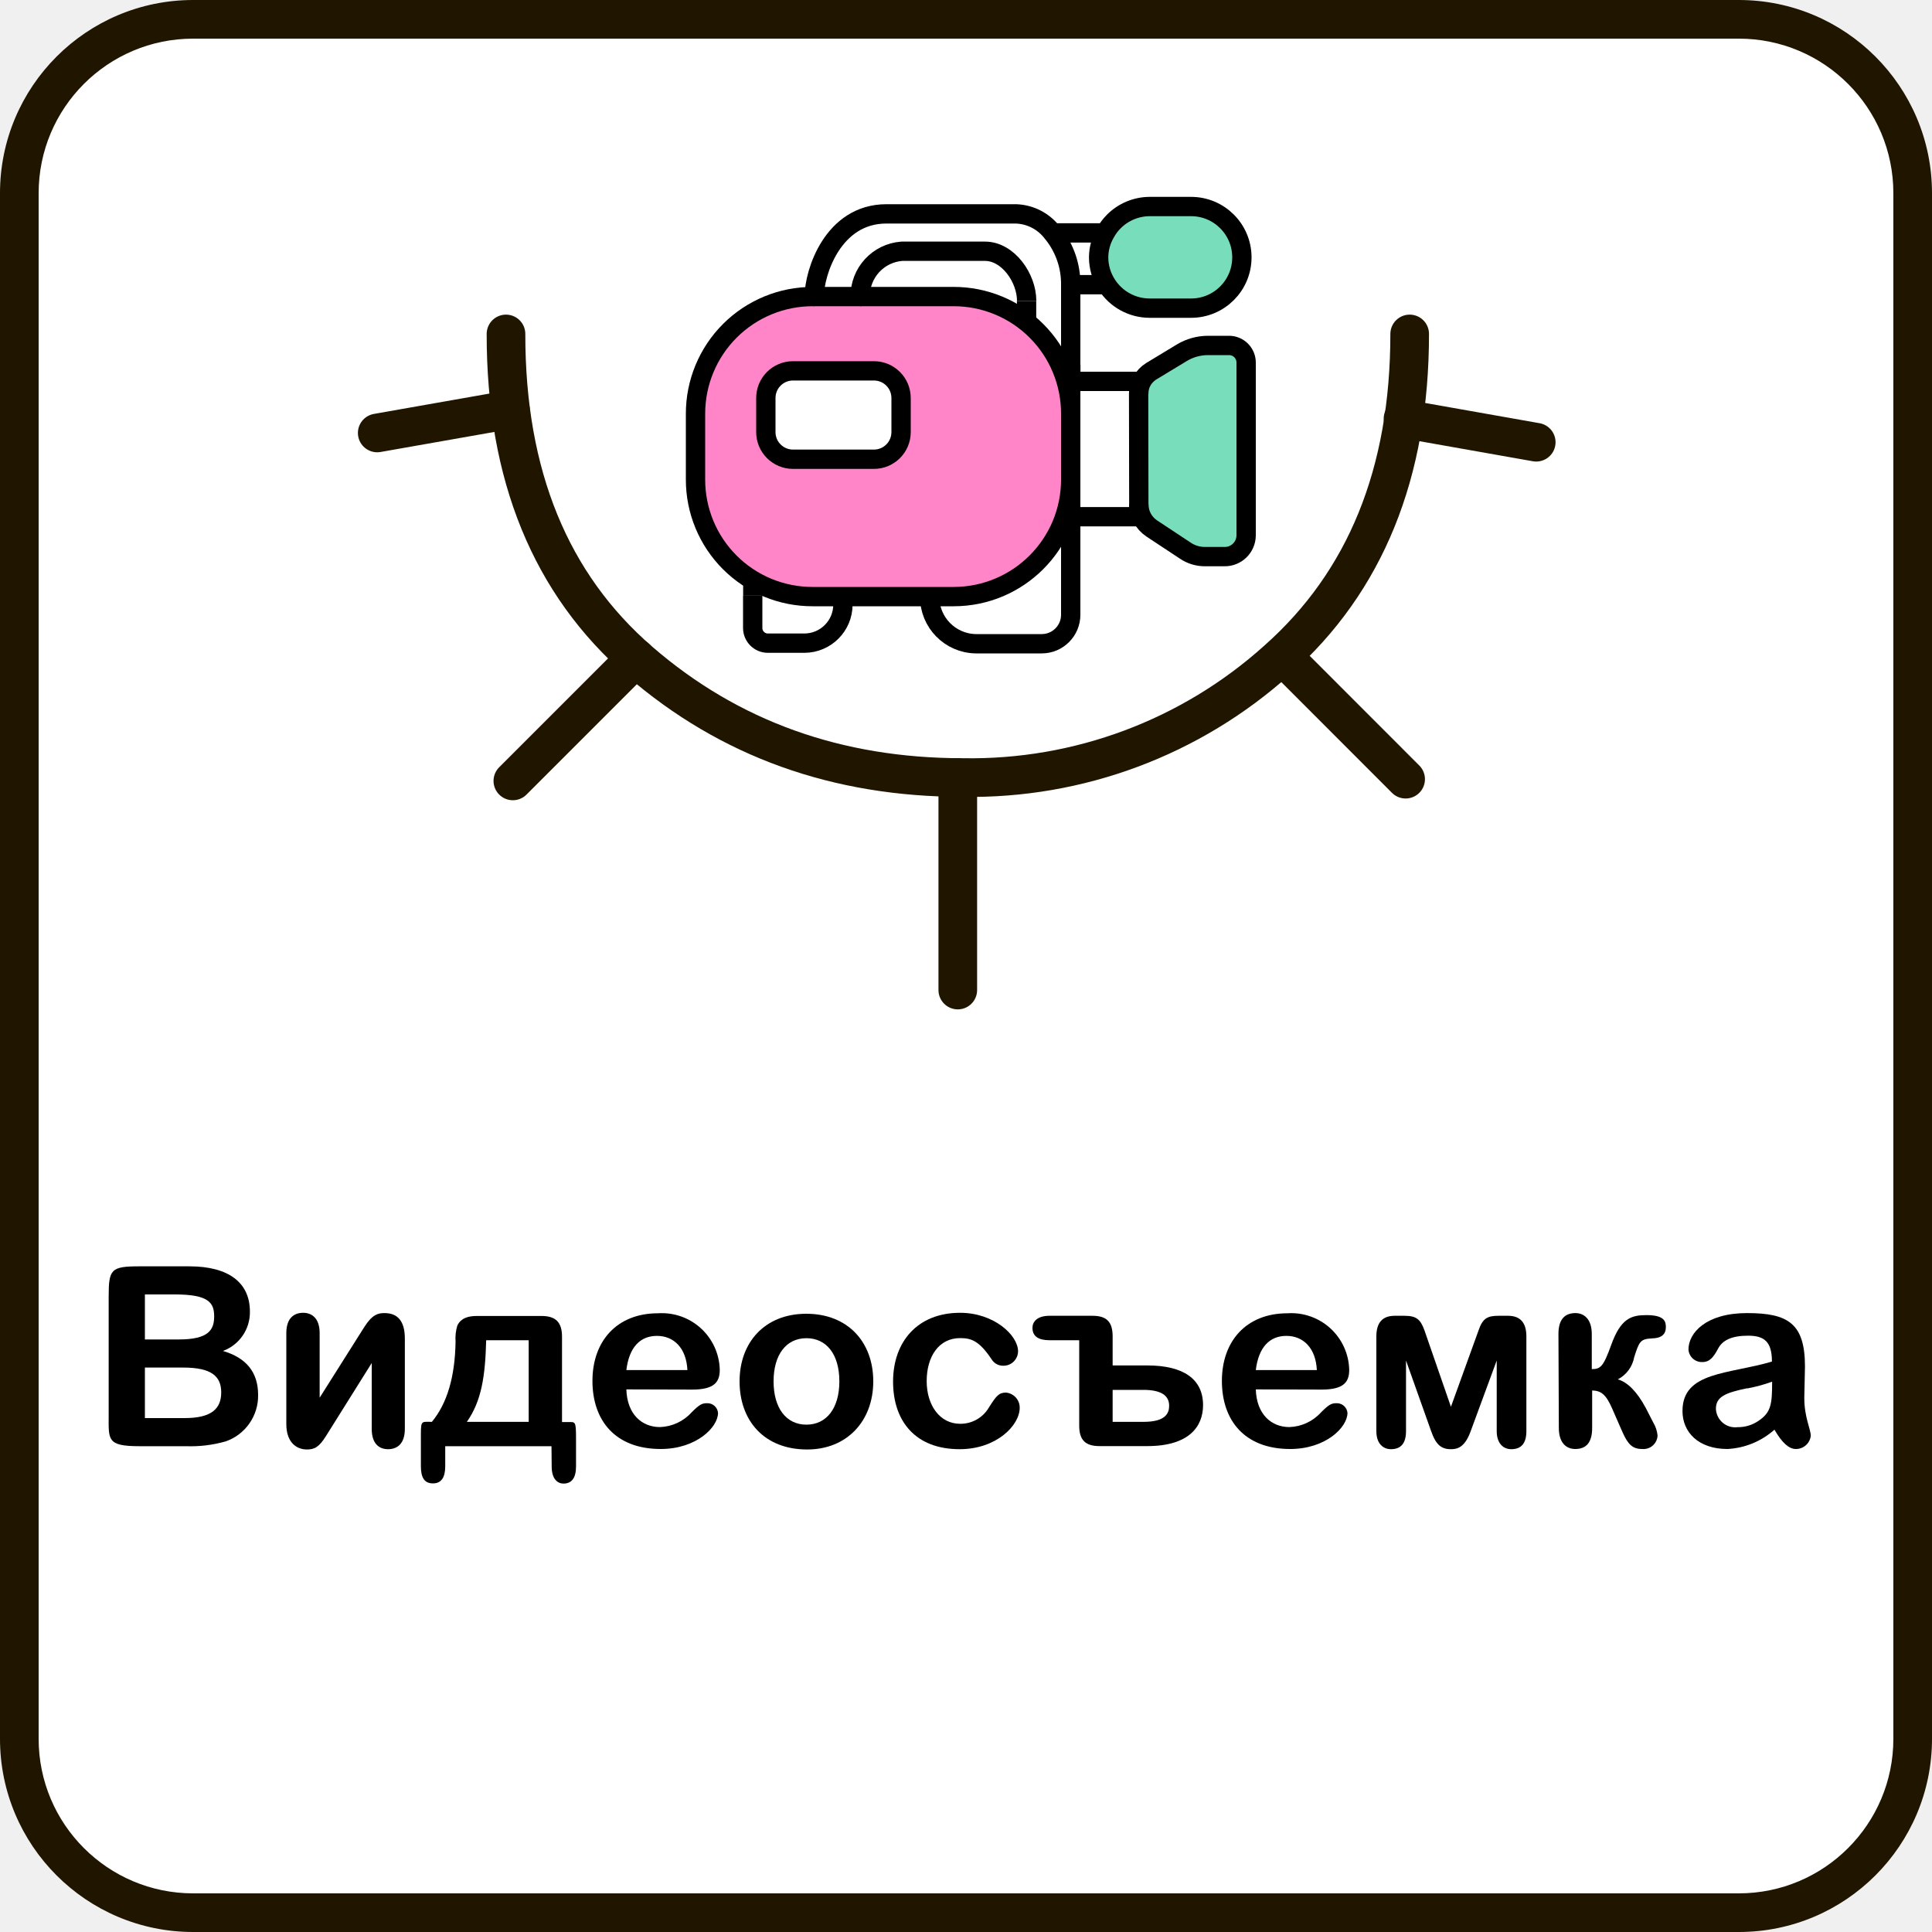
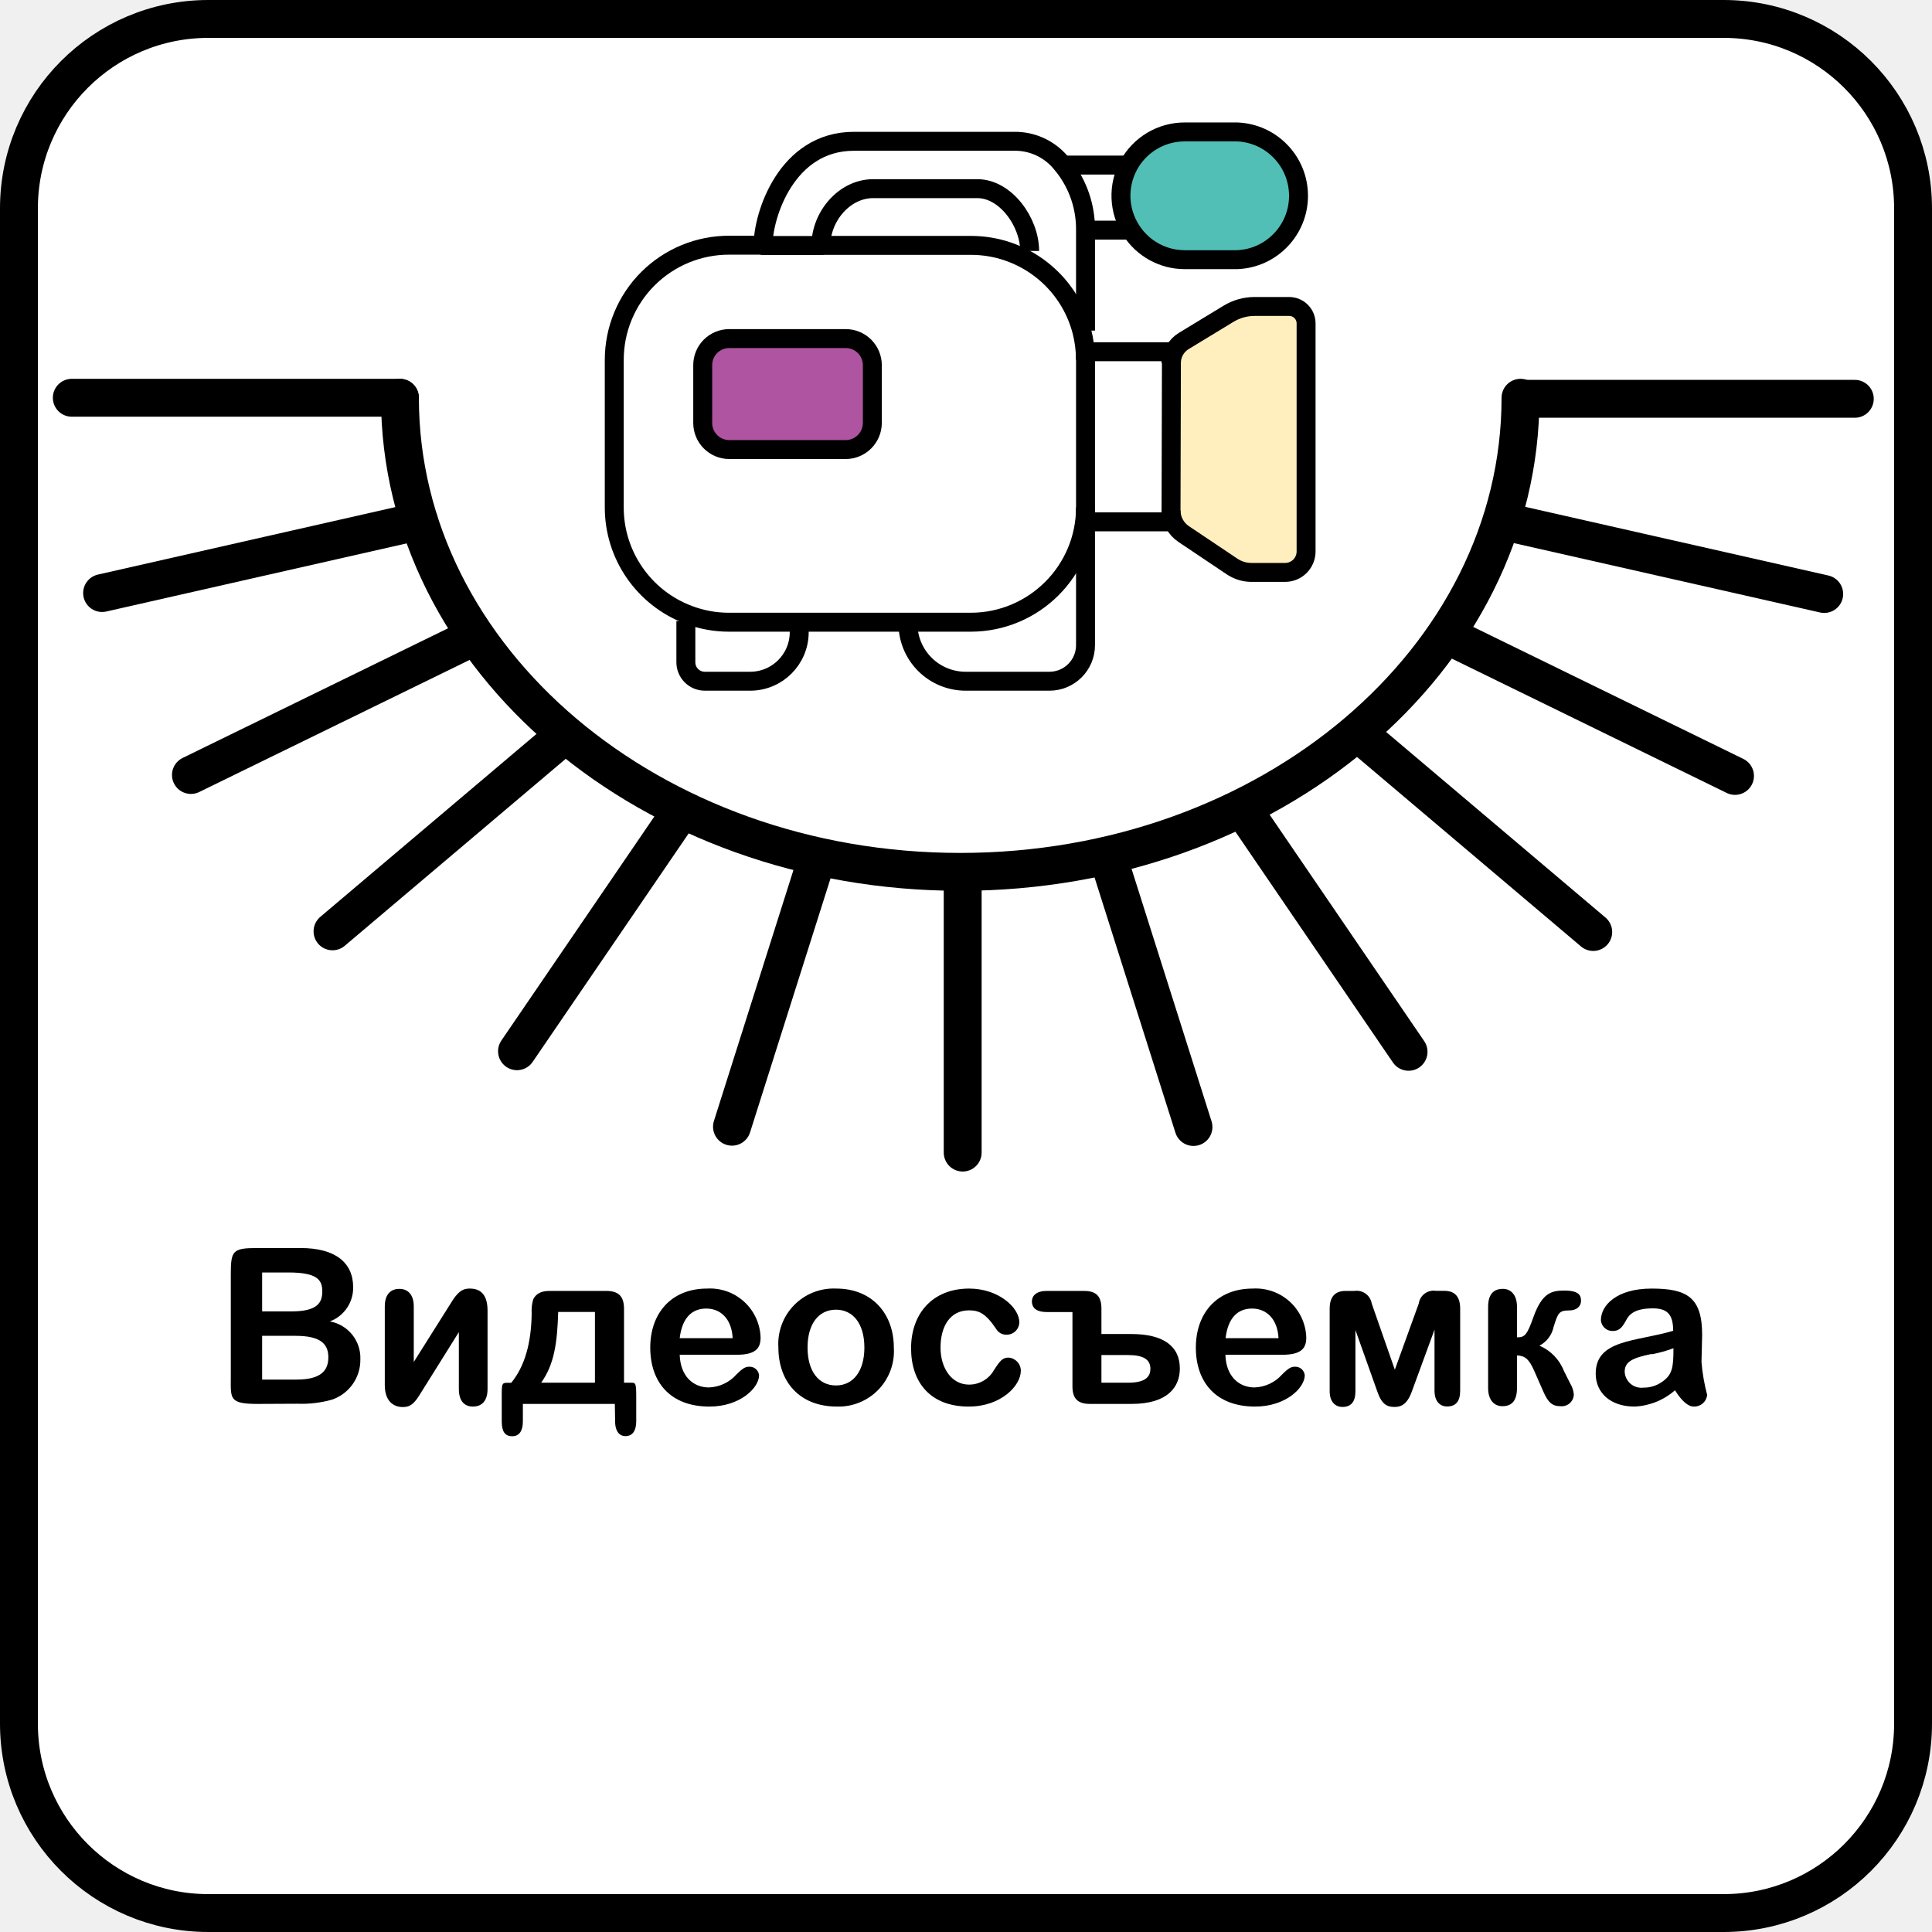
- <svg xmlns="http://www.w3.org/2000/svg" viewBox="0 0 200 200">
+ <svg xmlns="http://www.w3.org/2000/svg" viewBox="0 0 204 204">
  <defs>
-     <style>.cls-1{fill:#fff;}.cls-2{fill:#201600;}.cls-3{fill:#78ddbb;}.cls-4{fill:#ff85c8;}.cls-5,.cls-6,.cls-7{fill:none;}.cls-5,.cls-6{stroke:#000;stroke-width:2px;}.cls-5,.cls-7{stroke-linejoin:round;}.cls-6{stroke-miterlimit:10;}.cls-7{stroke:#201600;stroke-linecap:round;stroke-width:4px;}</style>
+     <style>.cls-1,.cls-5{fill:#fff;}.cls-1,.cls-2,.cls-7{stroke:#000;}.cls-1,.cls-2{stroke-miterlimit:10;stroke-width:4px;}.cls-2,.cls-7{fill:none;}.cls-2{stroke-linecap:round;}.cls-3{fill:#ffefbe;}.cls-4{fill:#51bfb6;}.cls-6{fill:#af54a1;}.cls-7{stroke-linejoin:round;stroke-width:2px;}</style>
  </defs>
-   <g id="Слой_2" data-name="Слой 2">
-     <g id="Слой_2-2" data-name="Слой 2">
-       <rect class="cls-1" x="2" y="2" width="196" height="196" rx="18" ry="18" />
-       <path class="cls-2" d="M180,4a16,16,0,0,1,16,16V180a16,16,0,0,1-16,16H20A16,16,0,0,1,4,180V20A16,16,0,0,1,20,4H180m0-4H20A20,20,0,0,0,0,20V180a20,20,0,0,0,20,20H180a20,20,0,0,0,20-20V20A20,20,0,0,0,180,0Z" />
-       <path d="M14.43,149.71c-3.38,0-3.18-.68-3.18-3.15v-12.3c0-2.86.21-3.17,3.18-3.17H19.6c4.11,0,6.27,1.72,6.27,4.68a4.26,4.26,0,0,1-2.79,4.08c2.42.71,3.64,2.21,3.64,4.55a5,5,0,0,1-3.35,4.81,13.21,13.21,0,0,1-4.11.5ZM15,134v4.66h3.51c3.09,0,3.66-1,3.66-2.39S21.63,134,18.12,134Zm0,7.57v5.23h4.11c2.83,0,3.79-1,3.79-2.66s-1-2.57-3.92-2.57Z" />
-       <path d="M33.09,144.69l4.63-7.33c.83-1.3,1.43-1.43,2.08-1.43,1.41,0,2.11.88,2.11,2.65v9.33c0,1.59-.83,2.11-1.74,2.11s-1.69-.55-1.69-2.11V141.1l-4.71,7.52c-.75,1.22-1.25,1.43-2,1.43-1,0-2.13-.65-2.13-2.63V138c0-1.58.83-2.1,1.74-2.1s1.71.57,1.71,2.1Z" />
-       <path d="M57.09,149.71h-11v2.08c0,1.17-.42,1.77-1.27,1.77s-1.25-.55-1.25-1.77v-2.52c0-2.32-.08-2.08,1.14-2.08,1.59-1.93,2.39-4.68,2.45-8.3a4.6,4.6,0,0,1,.18-1.66c.18-.39.6-1,2-1h6.73c1.48,0,2.11.68,2.11,2.14v8.84h.62c.76,0,.83-.13.83,1.71v2.89c0,1.17-.44,1.77-1.3,1.77-.59,0-1.22-.45-1.22-1.77Zm-2.36-2.52v-8.45h-4.4c-.1,3.71-.47,6.26-2,8.45Z" />
-       <path d="M64.84,143.83c.08,2.58,1.61,3.9,3.48,3.9a4.61,4.61,0,0,0,3.28-1.53c.83-.83,1.09-.94,1.59-.94a1.1,1.1,0,0,1,1.14,1c0,1.5-2.26,3.74-5.93,3.74-4.7,0-7.07-2.94-7.07-7.05s2.52-7,6.79-7a6,6,0,0,1,6.39,5.85c0,1.25-.54,2.05-2.86,2.05Zm6.32-2c-.11-2.29-1.41-3.54-3.15-3.54s-2.88,1.17-3.17,3.54Z" />
-       <path d="M90.4,143c0,4.09-2.71,7.05-6.84,7.05-4.47,0-7-3-7-7.05s2.62-7,6.91-7S90.4,138.92,90.4,143Zm-3.51,0c0-2.8-1.33-4.47-3.41-4.47s-3.4,1.69-3.4,4.47,1.32,4.48,3.4,4.48S86.89,145.78,86.89,143Z" />
-       <path d="M105.56,145.73c0,1.82-2.4,4.29-6.22,4.29-4.57,0-6.89-2.89-6.89-7s2.52-7.12,6.94-7.12c3.49,0,6,2.31,6,4a1.51,1.51,0,0,1-1.53,1.48,1.38,1.38,0,0,1-1.2-.65c-1.3-1.95-2.13-2.21-3.27-2.21-2.21,0-3.46,1.92-3.46,4.45s1.38,4.42,3.46,4.42a3.4,3.4,0,0,0,3-1.72c.73-1.14,1-1.51,1.74-1.51A1.56,1.56,0,0,1,105.56,145.73Z" />
-       <path d="M111.72,138.74h-3.07c-1.17,0-1.77-.42-1.77-1.28,0-.6.44-1.25,1.77-1.25h4.45c1.48,0,2.08.65,2.08,2.14v3h3.58c3.75,0,5.78,1.41,5.78,4.11,0,2.18-1.41,4.24-5.78,4.24h-4.94c-1.48,0-2.1-.65-2.1-2.11Zm3.46,8.45h3.19c2.29,0,2.66-.89,2.66-1.67,0-1.09-.89-1.64-2.66-1.64h-3.19Z" />
-       <path d="M130,143.83c.08,2.58,1.61,3.9,3.48,3.9a4.61,4.61,0,0,0,3.28-1.53c.83-.83,1.09-.94,1.59-.94a1.1,1.1,0,0,1,1.14,1c0,1.5-2.26,3.74-5.93,3.74-4.7,0-7.07-2.94-7.07-7.05s2.52-7,6.79-7a6,6,0,0,1,6.39,5.85c0,1.25-.54,2.05-2.86,2.05Zm6.32-2c-.11-2.29-1.41-3.54-3.15-3.54s-2.88,1.17-3.17,3.54Z" />
-       <path d="M150.2,145.63l2.86-7.91c.42-1.25.93-1.51,2.05-1.51h1c1.27,0,1.9.71,1.9,2.14v9.8c0,1.25-.52,1.87-1.56,1.87-.83,0-1.51-.6-1.51-1.87v-7.31l-2.73,7.41c-.6,1.59-1.35,1.77-2,1.77-1,0-1.56-.44-2.06-1.87l-2.6-7.31v7.31c0,1.25-.52,1.87-1.56,1.87-.73,0-1.51-.49-1.51-1.87v-9.8c0-1.43.63-2.14,1.9-2.14h1c1.22,0,1.66.34,2.08,1.51Z" />
-       <path d="M161.33,138.09c0-1.43.59-2.16,1.76-2.16.84,0,1.69.57,1.69,2.16v3.64c.91,0,1.2-.26,2-2.47,1-2.81,2.11-3.12,3.67-3.12,1.84,0,2,.65,2,1.24,0,.76-.47,1.15-1.43,1.17-1.22.06-1.33.32-1.85,1.95a3.24,3.24,0,0,1-1.69,2.29c1,.29,2,1.28,2.91,3l.76,1.48a3.23,3.23,0,0,1,.44,1.33A1.46,1.46,0,0,1,170,150c-1,0-1.48-.47-2.06-1.79l-1.06-2.42c-.63-1.43-1.12-1.82-2.06-1.85v3.88c0,1.45-.57,2.18-1.74,2.18-1,0-1.71-.7-1.71-2.18Z" />
-       <path d="M178.82,150c-3,0-4.65-1.74-4.65-3.93,0-4.1,4.76-3.79,9.26-5.12,0-2.08-.81-2.68-2.47-2.68s-2.63.45-3.1,1.33S177,141,176.22,141a1.39,1.39,0,0,1-1.43-1.3c0-1.72,1.82-3.77,6.06-3.77s6,1.06,6,5.54l-.07,3.25c0,2,.67,3.22.67,3.92A1.54,1.54,0,0,1,185.9,150c-.71,0-1.43-.65-2.21-2A7.9,7.9,0,0,1,178.82,150Zm2.06-6.29c-2.32.47-3.25.91-3.25,2.13a2,2,0,0,0,2.26,1.9,3.71,3.71,0,0,0,2.11-.63c1.35-.88,1.45-1.76,1.45-4.08A16,16,0,0,1,180.88,143.73Z" />
-       <path class="cls-3" d="M129,37.54v17.9a2.21,2.21,0,0,1-2.22,2.21h-2.06a3.6,3.6,0,0,1-2-.62l-3.48-2.33a3,3,0,0,1-1.33-2.5V40.77a2.75,2.75,0,0,1,1.31-2.34l3.17-1.92a5.29,5.29,0,0,1,2.71-.75h2.16A1.77,1.77,0,0,1,129,37.54Z" />
-       <path class="cls-3" d="M123.33,21.38a5.26,5.26,0,0,1,0,10.52H119a5.28,5.28,0,0,1-4.43-2.43,5.2,5.2,0,0,1-.84-2.83,5.13,5.13,0,0,1,.66-2.53,5.21,5.21,0,0,1,.89-1.19A5.27,5.27,0,0,1,119,21.38Z" />
-       <path class="cls-4" d="M110.84,42.83v6.8A12.12,12.12,0,0,1,98.72,61.76H84.15A12.1,12.1,0,0,1,72,49.63v-6.8A12.12,12.12,0,0,1,84.15,30.7H98.72a12.11,12.11,0,0,1,12.12,12.13Zm-17.56,1.9V41.21a2.81,2.81,0,0,0-2.81-2.82H82.09a2.81,2.81,0,0,0-2.81,2.82v3.52a2.81,2.81,0,0,0,2.81,2.81h8.38A2.81,2.81,0,0,0,93.28,44.73Z" />
-       <path class="cls-1" d="M89.05,30.7H84.29c0-2.47,1.92-8.56,7.47-8.56h13.42a4.94,4.94,0,0,1,3.8,2l.07.08a8.34,8.34,0,0,1,1.79,5.27h0v8.27l-1,.37A12.11,12.11,0,0,0,98.72,30.7Z" />
-       <path class="cls-5" d="M90.47,47.54H82.09a2.81,2.81,0,0,1-2.81-2.81V41.21a2.81,2.81,0,0,1,2.81-2.82h8.38a2.81,2.81,0,0,1,2.81,2.82v3.52A2.81,2.81,0,0,1,90.47,47.54Z" />
-       <path class="cls-5" d="M89.05,30.7h9.67a12.11,12.11,0,0,1,12.12,12.13" />
-       <path class="cls-5" d="M110.84,49.63A12.12,12.12,0,0,1,98.72,61.76H84.15A12.1,12.1,0,0,1,72,49.63v-6.8A12.12,12.12,0,0,1,84.15,30.7h.14" />
-       <polyline class="cls-5" points="117.89 52.2 117.89 53.49 110.84 53.49 110.84 49.63 110.84 42.83 110.84 39.48 117.89 39.48 117.89 40.77" />
-       <path class="cls-5" d="M106.28,31.15c0-2.38-1.93-5.14-4.31-5.14H93.36a4.65,4.65,0,0,0-4.31,4.69H84.29c0-2.47,1.92-8.56,7.47-8.56h13.42a4.94,4.94,0,0,1,3.8,2l.07.08a8.34,8.34,0,0,1,1.79,5.27h0v8.27" />
-       <line class="cls-6" x1="110.84" y1="29.47" x2="114.6" y2="29.47" />
-       <line class="cls-6" x1="114.42" y1="24.11" x2="108.98" y2="24.11" />
-       <path class="cls-6" d="M114.42,24.11a5.21,5.21,0,0,1,.89-1.19A5.27,5.27,0,0,1,119,21.38h4.3a5.26,5.26,0,0,1,0,10.52H119a5.28,5.28,0,0,1-4.43-2.43,5.2,5.2,0,0,1-.84-2.83A5.13,5.13,0,0,1,114.42,24.11Z" />
-       <path class="cls-6" d="M117.89,52.2a3,3,0,0,0,1.33,2.5L122.7,57a3.6,3.6,0,0,0,2,.62h2.06A2.21,2.21,0,0,0,129,55.44V37.54a1.77,1.77,0,0,0-1.78-1.78h-2.16a5.29,5.29,0,0,0-2.71.75l-3.17,1.92a2.75,2.75,0,0,0-1.31,2.34Z" />
-       <path class="cls-6" d="M110.84,53.49V63.64a3,3,0,0,1-3,3H101a4.85,4.85,0,0,1-4.76-4.86" />
-       <path class="cls-6" d="M87.26,61.76v.82a4,4,0,0,1-4,4H79.49a1.57,1.57,0,0,1-1.57-1.56V61.67" />
-       <line class="cls-5" x1="106.27" y1="31.15" x2="106.27" y2="33.34" />
-       <line class="cls-5" x1="110.85" y1="37.74" x2="110.85" y2="39.48" />
-       <line class="cls-5" x1="77.93" y1="61.67" x2="77.93" y2="60.34" />
-       <line class="cls-7" x1="52.84" y1="42.39" x2="39.05" y2="44.82" />
-       <line class="cls-7" x1="65.82" y1="68.11" x2="53.09" y2="80.84" />
-       <line class="cls-7" x1="99.15" y1="80.49" x2="99.15" y2="102.49" />
-       <line class="cls-7" x1="132.79" y1="67.93" x2="145.51" y2="80.66" />
-       <line class="cls-7" x1="145.24" y1="43.34" x2="159.03" y2="45.78" />
-       <path class="cls-7" d="M145.93,34.57q0,21.59-13.71,33.75A47.42,47.42,0,0,1,99.67,80.49q-19.53,0-33.42-12T52.38,34.57" />
-     </g>
+   <g id="Категории">
+     <rect class="cls-1" x="2" y="2" width="200" height="200" rx="20" ry="20" />
+     <path class="cls-2" d="M160.55,42c0,27.64-26.49,50.06-59.16,50.06S42.23,69.64,42.23,42" />
+     <line class="cls-2" x1="7.58" y1="42" x2="42.23" y2="42" />
+     <line class="cls-2" x1="10.78" y1="62.62" x2="44.24" y2="55.03" />
+     <line class="cls-2" x1="20.16" y1="81.83" x2="50.17" y2="67.17" />
+     <line class="cls-2" x1="35.11" y1="98.34" x2="59.61" y2="77.61" />
+     <line class="cls-2" x1="54.59" y1="111" x2="71.92" y2="85.62" />
+     <line class="cls-2" x1="77.29" y1="118.97" x2="86.26" y2="90.66" />
+     <line class="cls-2" x1="101.65" y1="121.7" x2="101.65" y2="92.39" />
+     <line class="cls-2" x1="126.02" y1="119" x2="117.05" y2="90.69" />
+     <line class="cls-2" x1="148.73" y1="111.06" x2="131.4" y2="85.67" />
+     <line class="cls-2" x1="168.23" y1="98.41" x2="143.73" y2="77.68" />
+     <line class="cls-2" x1="183.2" y1="81.93" x2="153.2" y2="67.27" />
+     <line class="cls-2" x1="192.62" y1="62.72" x2="159.16" y2="55.14" />
+     <line class="cls-2" x1="195.85" y1="42.11" x2="161.2" y2="42.11" />
+     <path d="M27.17,148.24c-3,0-2.8-.59-2.8-2.78V134.58c0-2.52.18-2.8,2.8-2.8h4.58c3.63,0,5.54,1.52,5.54,4.14a3.79,3.79,0,0,1-2.46,3.61,3.91,3.91,0,0,1,3.22,4,4.42,4.42,0,0,1-3,4.26,11.7,11.7,0,0,1-3.63.43Zm.51-13.88v4.11h3.1c2.74,0,3.25-.92,3.25-2.11s-.49-2-3.59-2Zm0,6.69v4.62h3.63c2.51,0,3.36-.9,3.36-2.35s-.87-2.27-3.47-2.27Z" />
+     <path d="M43.69,143.81l4.09-6.49c.74-1.15,1.27-1.26,1.84-1.26q1.86,0,1.86,2.34v8.26c0,1.4-.73,1.86-1.54,1.86s-1.49-.48-1.49-1.86v-6l-4.16,6.65c-.67,1.08-1.11,1.26-1.77,1.26-.92,0-1.89-.57-1.89-2.32v-8.3c0-1.4.74-1.86,1.54-1.86s1.52.5,1.52,1.86Z" />
+     <path d="M64.92,148.24H55.21v1.84c0,1-.37,1.57-1.13,1.57s-1.1-.49-1.1-1.57v-2.23c0-2-.07-1.84,1-1.84,1.4-1.7,2.12-4.13,2.16-7.33a4.21,4.21,0,0,1,.16-1.47c.17-.35.53-.9,1.73-.9h6c1.31,0,1.86.6,1.86,1.89V146h.55c.67,0,.74-.11.74,1.52v2.55c0,1-.39,1.57-1.15,1.57-.53,0-1.08-.39-1.08-1.57ZM62.82,146v-7.47H58.94c-.1,3.29-.42,5.54-1.8,7.47Z" />
+     <path d="M71.77,143.05c.07,2.27,1.43,3.45,3.08,3.45a4.06,4.06,0,0,0,2.9-1.36c.74-.74,1-.83,1.4-.83a1,1,0,0,1,1,.9c0,1.33-2,3.31-5.24,3.31-4.16,0-6.25-2.6-6.25-6.23s2.23-6.23,6-6.23a5.34,5.34,0,0,1,5.65,5.17c0,1.1-.48,1.82-2.52,1.82Zm5.59-1.75c-.09-2-1.24-3.13-2.78-3.13s-2.56,1-2.81,3.13Z" />
+     <path d="M94.38,142.29a5.85,5.85,0,0,1-6,6.23c-4,0-6.19-2.67-6.19-6.23a5.85,5.85,0,0,1,6.12-6.23C92.06,136.06,94.38,138.7,94.38,142.29Zm-3.11,0c0-2.49-1.17-4-3-4s-3,1.5-3,4,1.17,4,3,4S91.27,144.77,91.27,142.29Z" />
+     <path d="M107.79,144.73c0,1.61-2.12,3.79-5.5,3.79-4.05,0-6.09-2.55-6.09-6.16s2.23-6.3,6.14-6.3c3.08,0,5.29,2,5.29,3.56a1.33,1.33,0,0,1-1.36,1.31,1.21,1.21,0,0,1-1.06-.57c-1.15-1.73-1.88-2-2.9-2-2,0-3,1.7-3,3.93s1.22,3.91,3,3.91a3,3,0,0,0,2.63-1.51c.64-1,.92-1.34,1.54-1.34A1.39,1.39,0,0,1,107.79,144.73Z" />
+     <path d="M113.24,138.54h-2.71c-1,0-1.57-.37-1.57-1.13,0-.53.39-1.1,1.57-1.1h3.93c1.31,0,1.84.57,1.84,1.89v2.66h3.17c3.31,0,5.11,1.24,5.11,3.64,0,1.93-1.25,3.74-5.11,3.74H115.1c-1.31,0-1.86-.57-1.86-1.86ZM116.3,146h2.83c2,0,2.34-.78,2.34-1.47,0-1-.78-1.45-2.34-1.45H116.3Z" />
+     <path d="M129.39,143.05c.07,2.27,1.42,3.45,3.08,3.45a4.08,4.08,0,0,0,2.9-1.36c.73-.74,1-.83,1.4-.83a1,1,0,0,1,1,.9c0,1.33-2,3.31-5.24,3.31-4.16,0-6.26-2.6-6.26-6.23s2.23-6.23,6-6.23a5.34,5.34,0,0,1,5.66,5.17c0,1.1-.48,1.82-2.53,1.82ZM135,141.3c-.1-2-1.25-3.13-2.79-3.13s-2.55,1-2.8,3.13Z" />
+     <path d="M147.28,144.63l2.53-7a1.58,1.58,0,0,1,1.82-1.33h.87c1.13,0,1.68.62,1.68,1.89v8.66c0,1.11-.46,1.66-1.38,1.66-.74,0-1.33-.53-1.33-1.66V140.4L149.05,147c-.53,1.4-1.2,1.56-1.82,1.56-.87,0-1.38-.39-1.81-1.66l-2.3-6.46v6.46c0,1.11-.46,1.66-1.38,1.66-.65,0-1.34-.44-1.34-1.66V138.2c0-1.27.56-1.89,1.68-1.89H143a1.61,1.61,0,0,1,1.84,1.33Z" />
+     <path d="M157.13,138c0-1.27.52-1.91,1.56-1.91.73,0,1.49.5,1.49,1.91v3.21c.81,0,1.06-.22,1.75-2.18.9-2.48,1.86-2.76,3.24-2.76,1.64,0,1.77.58,1.77,1.1s-.41,1-1.26,1c-1.08,0-1.17.28-1.63,1.72a2.92,2.92,0,0,1-1.5,2,4.77,4.77,0,0,1,2.58,2.66l.66,1.32a2.65,2.65,0,0,1,.39,1.17,1.28,1.28,0,0,1-1.42,1.24c-.87,0-1.31-.41-1.82-1.59l-.94-2.14c-.55-1.26-1-1.6-1.82-1.63v3.43c0,1.29-.5,1.93-1.54,1.93-.85,0-1.51-.62-1.51-1.93Z" />
+     <path d="M172.6,148.52c-2.64,0-4.11-1.54-4.11-3.47,0-3.63,4.21-3.36,8.18-4.53,0-1.84-.71-2.37-2.18-2.37s-2.32.39-2.74,1.17-.73,1.22-1.45,1.22a1.22,1.22,0,0,1-1.26-1.15c0-1.52,1.61-3.33,5.36-3.33s5.33.94,5.33,4.9l-.07,2.87a20.3,20.3,0,0,0,.6,3.47,1.37,1.37,0,0,1-1.4,1.22c-.62,0-1.27-.57-2-1.72A6.93,6.93,0,0,1,172.6,148.52Zm1.82-5.56c-2,.41-2.87.8-2.87,1.88a1.77,1.77,0,0,0,2,1.68,3.32,3.32,0,0,0,1.86-.55c1.19-.78,1.29-1.57,1.29-3.61A14.48,14.48,0,0,1,174.42,143Z" />
+     <path class="cls-3" d="M137.92,34.15V58.22a2.21,2.21,0,0,1-2.22,2.22h-3.59a3.67,3.67,0,0,1-2-.62L125,56.4a3,3,0,0,1-1.33-2.5V38.36A2.71,2.71,0,0,1,125,36l4.79-2.9a5.28,5.28,0,0,1,2.71-.76h3.68A1.79,1.79,0,0,1,137.92,34.15Z" />
+     <path class="cls-4" d="M130.62,13.93a6.75,6.75,0,0,1,0,13.49H125.1a6.75,6.75,0,0,1,0-13.49Z" />
+     <polygon class="cls-5" points="123.65 53.9 123.65 55.1 114.62 55.1 114.62 53.57 114.62 38.01 114.62 37.14 123.65 37.14 123.65 38.36 123.65 53.9" />
+     <path class="cls-5" d="M119.43,24.3h-4.81a10.73,10.73,0,0,0-2.31-6.76l-.09-.1h7a6.68,6.68,0,0,0,.23,6.87Z" />
+     <path class="cls-5" d="M114.62,55.1v13a3.81,3.81,0,0,1-3.81,3.81H102a6.09,6.09,0,0,1-6.1-6.09V65.7h6.63a12.13,12.13,0,0,0,12.12-12.13Z" />
+     <path class="cls-5" d="M114.62,38V53.57A12.13,12.13,0,0,1,102.5,65.7H77a12,12,0,0,1-4.3-.79,12.11,12.11,0,0,1-7.82-11.34V38A12.11,12.11,0,0,1,77,25.89H102.5A12.1,12.1,0,0,1,114.24,35,12.57,12.57,0,0,1,114.62,38ZM92.11,44.65V38.56a2.81,2.81,0,0,0-2.82-2.81H77a2.8,2.8,0,0,0-2.8,2.81v6.09A2.81,2.81,0,0,0,77,47.47H89.29A2.82,2.82,0,0,0,92.11,44.65Z" />
+     <path class="cls-5" d="M114.62,24.3V34.91l-.38.07a12.14,12.14,0,0,0-7.58-8.36l2.1-.17c0-3-2.48-6.58-5.52-6.58h-11c-3,0-5.52,3-5.52,6H80.57c0-3.17,2.47-11,9.59-11h17.2a6.3,6.3,0,0,1,4.86,2.52l.09.1a10.73,10.73,0,0,1,2.31,6.76Z" />
+     <path class="cls-6" d="M92.11,38.56v6.09a2.82,2.82,0,0,1-2.82,2.82H77a2.81,2.81,0,0,1-2.8-2.82V38.56A2.8,2.8,0,0,1,77,35.75H89.29A2.81,2.81,0,0,1,92.11,38.56Z" />
+     <path class="cls-5" d="M84.39,65.7v1a5.18,5.18,0,0,1-5.18,5.18H74.42a2,2,0,0,1-2-2V65.58l.26-.67a12,12,0,0,0,4.3.79Z" />
+     <path class="cls-7" d="M89.29,47.47H77a2.81,2.81,0,0,1-2.8-2.82V38.56A2.8,2.8,0,0,1,77,35.75H89.29a2.81,2.81,0,0,1,2.82,2.81v6.09A2.82,2.82,0,0,1,89.29,47.47Z" />
+     <path class="cls-7" d="M80.57,25.89H77A12.11,12.11,0,0,0,64.86,38V53.57a12.11,12.11,0,0,0,7.82,11.34,12,12,0,0,0,4.3.79H102.5a12.13,12.13,0,0,0,12.12-12.13" />
+     <path class="cls-7" d="M114.62,38a12.57,12.57,0,0,0-.38-3,12.1,12.1,0,0,0-11.74-9.09H86.68" />
+     <polyline class="cls-7" points="123.65 38.36 123.65 37.14 114.62 37.14 114.62 38.01 114.62 53.57 114.62 55.1 123.65 55.1 123.65 53.9" />
+     <path class="cls-7" d="M114.62,34.91V24.3h0a10.73,10.73,0,0,0-2.31-6.76l-.09-.1a6.3,6.3,0,0,0-4.86-2.52H90.16c-7.12,0-9.59,7.81-9.59,11h6.11c0-3.05,2.47-6,5.52-6h11c3,0,5.52,3.54,5.52,6.58" />
+     <line class="cls-7" x1="114.62" y1="24.3" x2="119.43" y2="24.3" />
+     <line class="cls-7" x1="119.2" y1="17.43" x2="112.22" y2="17.43" />
+     <path class="cls-7" d="M119.43,24.3a6.71,6.71,0,0,0,5.67,3.12h5.52a6.75,6.75,0,0,0,0-13.49H125.1a6.73,6.73,0,0,0-5.67,10.37Z" />
+     <path class="cls-7" d="M123.65,53.9A3,3,0,0,0,125,56.4l5.1,3.42a3.67,3.67,0,0,0,2,.62h3.59a2.21,2.21,0,0,0,2.22-2.22V34.15a1.79,1.79,0,0,0-1.78-1.79h-3.68a5.28,5.28,0,0,0-2.71.76L125,36a2.71,2.71,0,0,0-1.31,2.34Z" />
+     <path class="cls-7" d="M95.87,65.84a6.09,6.09,0,0,0,6.1,6.09h8.84a3.81,3.81,0,0,0,3.81-3.81v-13" />
+     <path class="cls-7" d="M72.42,65.58v4.35a2,2,0,0,0,2,2h4.79a5.18,5.18,0,0,0,5.18-5.18v-1" />
  </g>
</svg>
